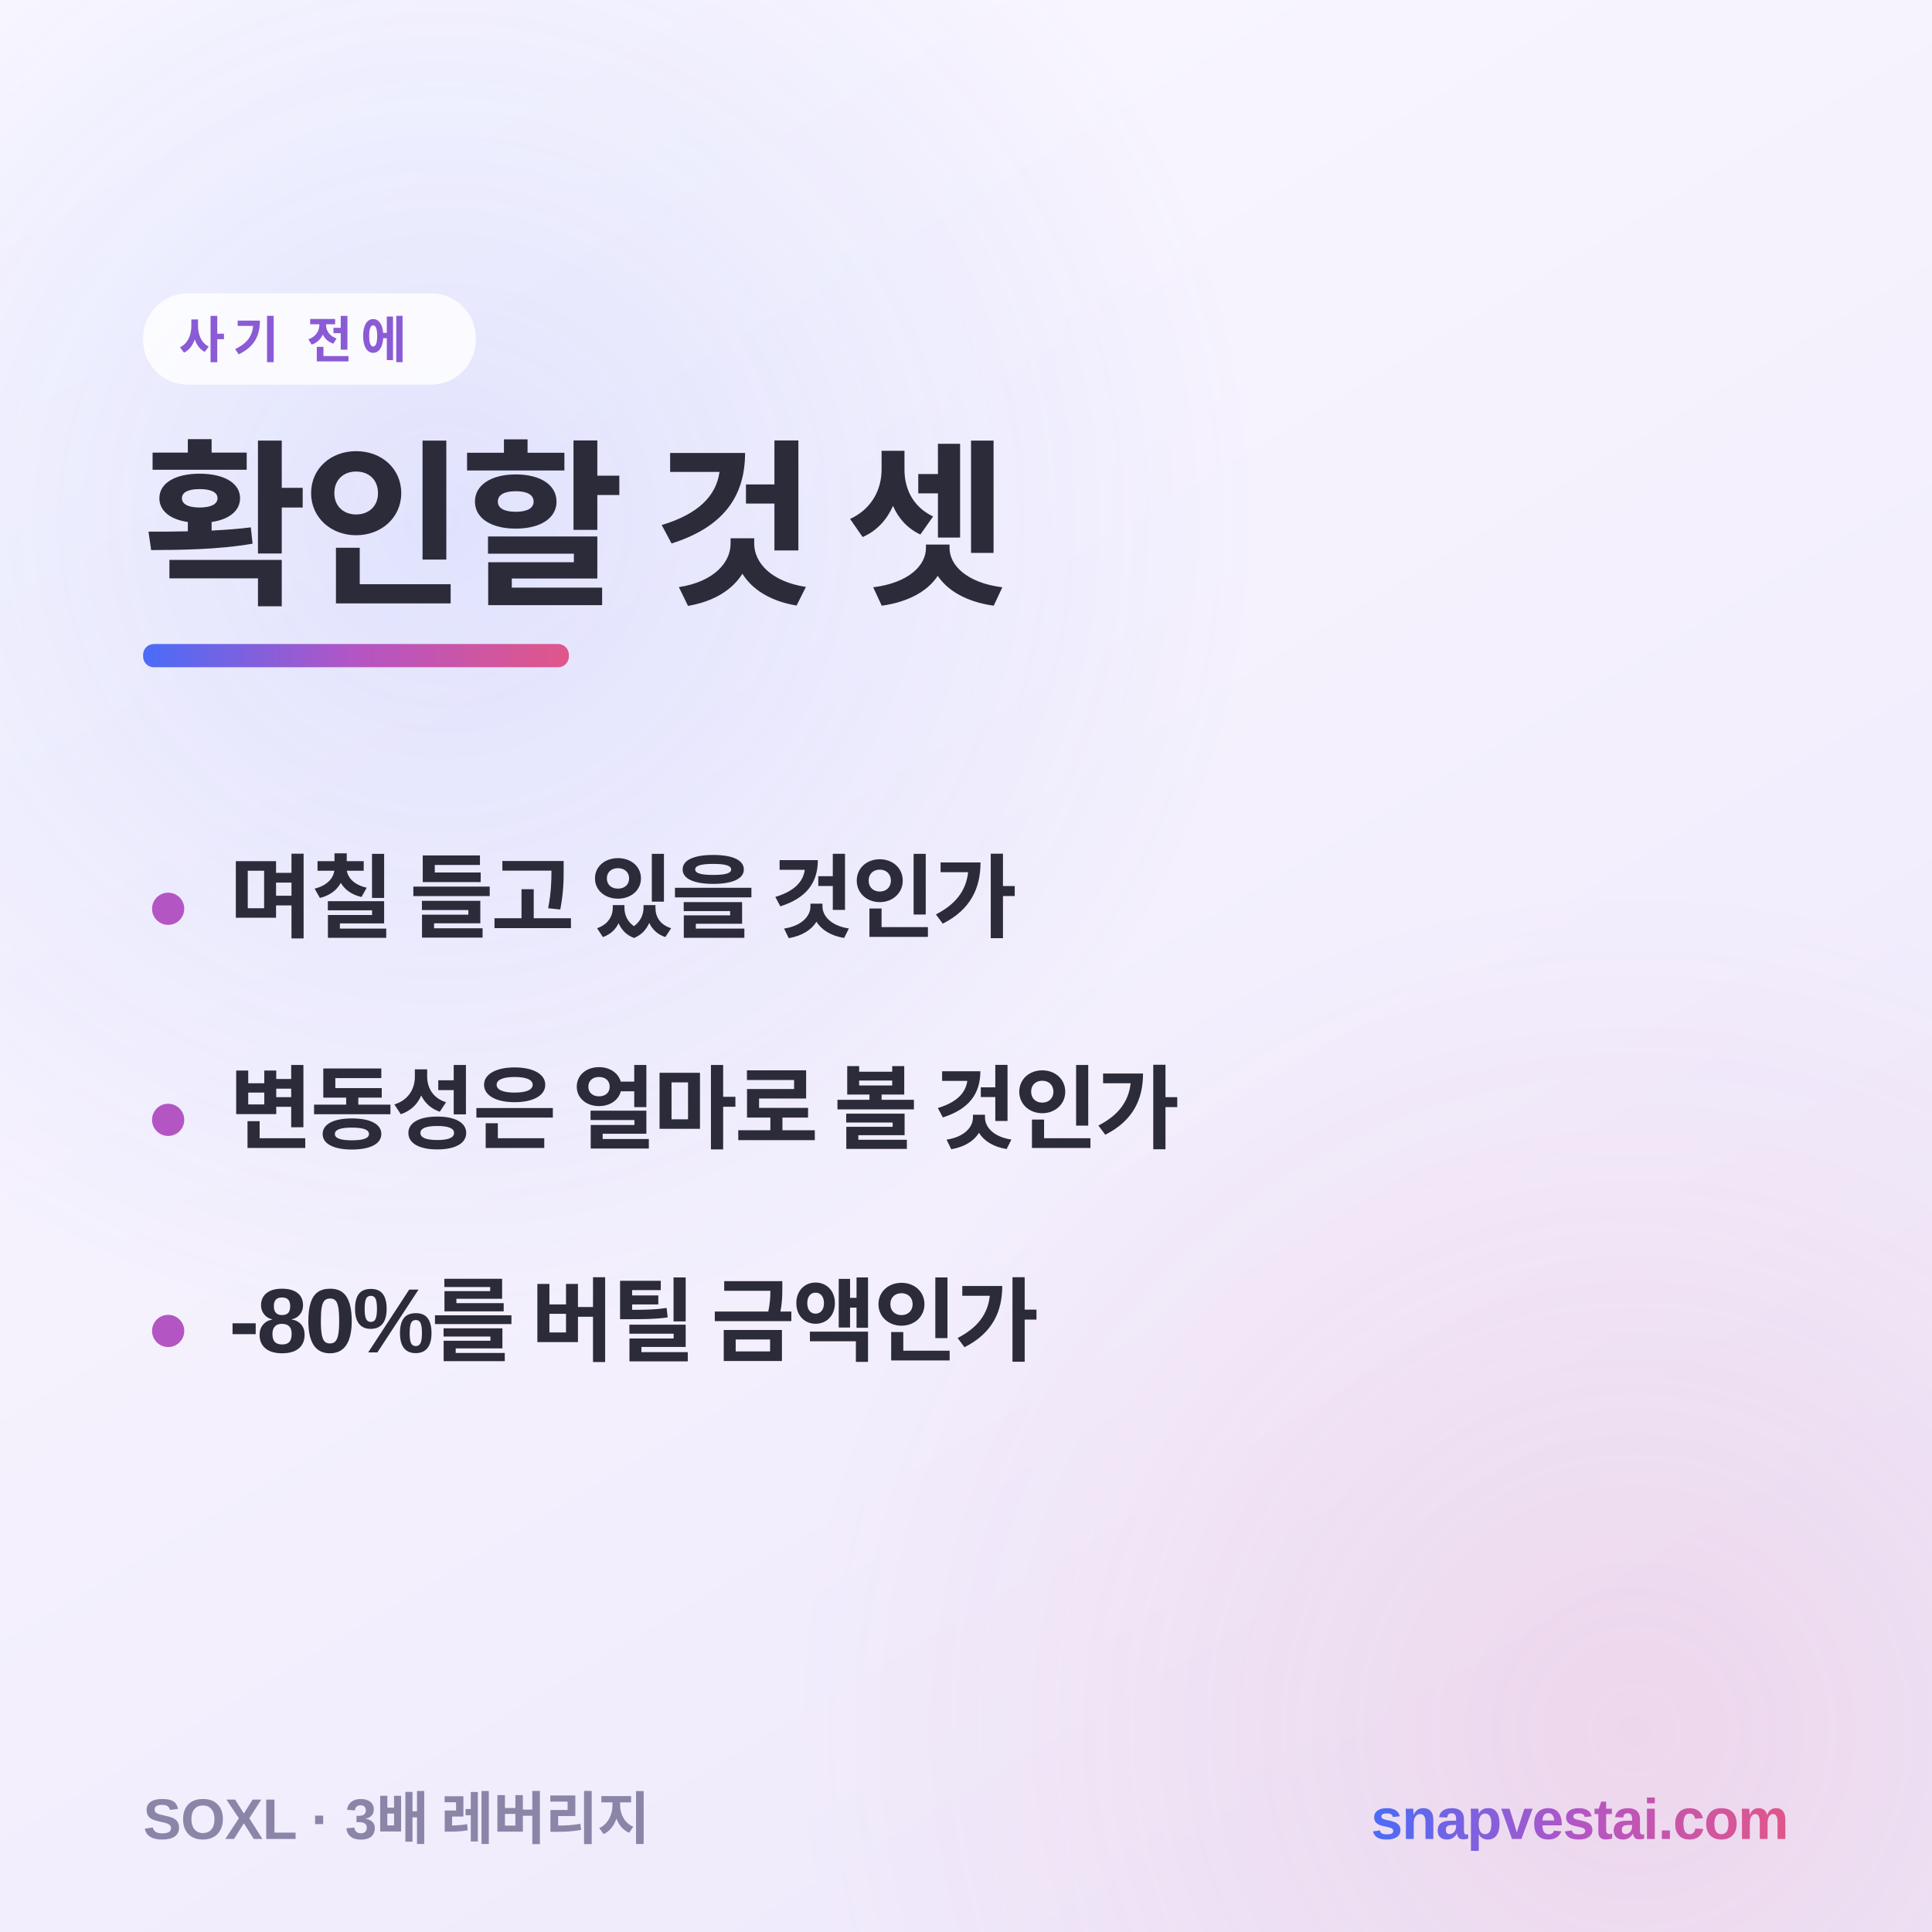
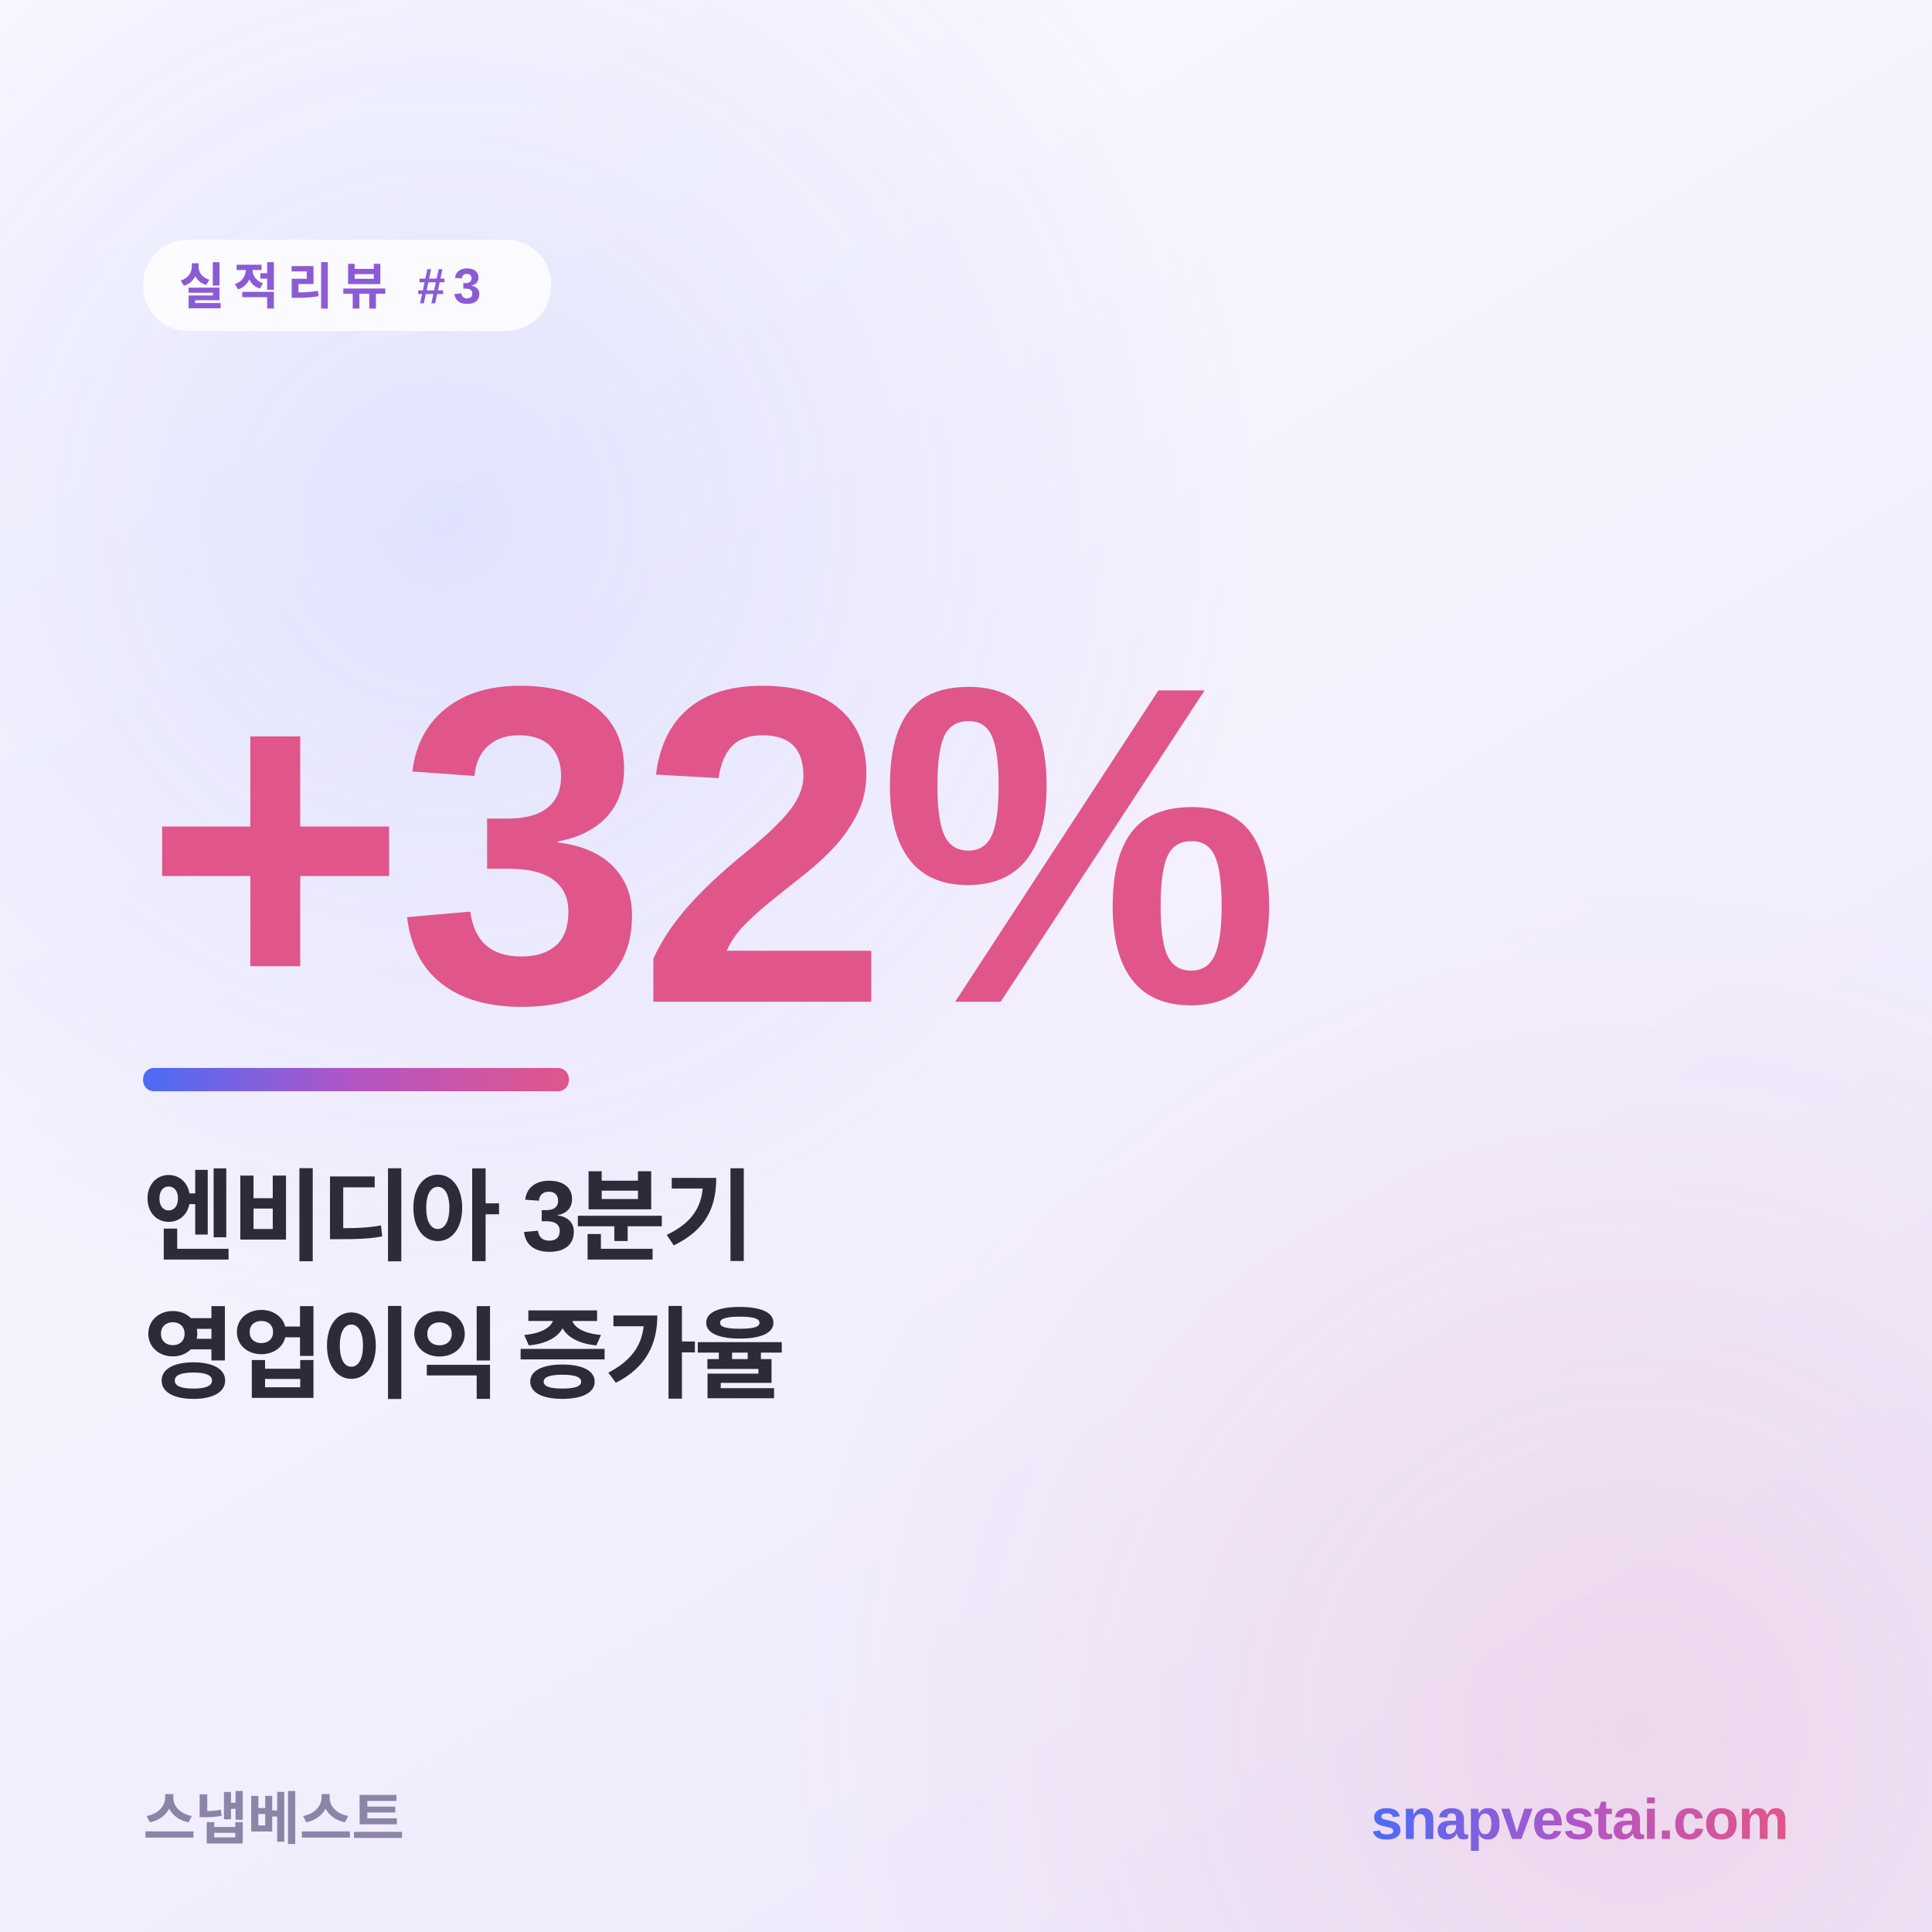
<svg xmlns="http://www.w3.org/2000/svg" width="1080" height="1080" viewBox="0 0 1080 1080" role="img">
  <defs>
    <linearGradient id="bg" x1="0" y1="0" x2="0.6" y2="1">
      <stop offset="0" stop-color="#FBF9FF" />
      <stop offset="1" stop-color="#EFEAFC" />
    </linearGradient>
    <linearGradient id="line" x1="0" y1="0" x2="1" y2="0">
      <stop offset="0" stop-color="#4A6CF7" />
      <stop offset="0.5" stop-color="#B455C4" />
      <stop offset="1" stop-color="#E0568A" />
    </linearGradient>
    <radialGradient id="m1" cx="0.5" cy="0.5" r="0.5">
      <stop offset="0" stop-color="#4A6CF7" stop-opacity="0.13" />
      <stop offset="1" stop-color="#4A6CF7" stop-opacity="0" />
    </radialGradient>
    <radialGradient id="m2" cx="0.5" cy="0.5" r="0.5">
      <stop offset="0" stop-color="#E0568A" stop-opacity="0.13" />
      <stop offset="1" stop-color="#E0568A" stop-opacity="0" />
    </radialGradient>
  </defs>
  <rect width="1080" height="1080" fill="url(#bg)" />
  <rect x="-205" y="-162" width="907" height="907" fill="url(#m1)" />
  <rect x="443" y="497" width="940" height="940" fill="url(#m2)" />
  <g font-family="Pretendard, Poppins, Arial, sans-serif">
-     <rect x="80" y="164" width="186" height="51" rx="25" fill="#FFFFFF" opacity="0.82" />
-     <text x="100" y="200" font-size="28" font-weight="700" letter-spacing="4.5" fill="#8B5BD6">사기 전에</text>
-     <text x="80" y="330" font-size="100" font-weight="700" letter-spacing="-3.5" fill="#2B2B3A">확인할 것 셋</text>
-     <rect x="80" y="360" width="238" height="13" rx="6" fill="url(#line)" />
-     <circle cx="94" cy="508" r="9" fill="#B455C4" />
-     <text x="128" y="520" font-size="51" font-weight="700" letter-spacing="-1.5" fill="#2B2B3A">며칠 들고 있을 것인가</text>
-     <circle cx="94" cy="626" r="9" fill="#B455C4" />
-     <text x="128" y="638" font-size="51" font-weight="700" letter-spacing="-1.5" fill="#2B2B3A">변동성은 얼마로 볼 것인가</text>
-     <circle cx="94" cy="744" r="9" fill="#B455C4" />
-     <text x="128" y="756" font-size="51" font-weight="700" letter-spacing="-1.5" fill="#2B2B3A">-80%를 버틸 금액인가</text>
-     <text x="80" y="1028" font-size="32" font-weight="700" letter-spacing="-0.3" fill="#8B85A8">SOXL · 3배 레버리지</text>
+     <rect x="80" y="134" width="228" height="51" rx="25" fill="#FFFFFF" opacity="0.82" />
+     <text x="100" y="170" font-size="28" font-weight="700" letter-spacing="4.5" fill="#8B5BD6">실적리뷰 #3</text>
+     <text x="80" y="560" font-size="253" font-weight="700" letter-spacing="-6" fill="#E0568A">+32%</text>
+     <rect x="80" y="597" width="238" height="13" rx="6" fill="url(#line)" />
+     <text x="80" y="700" font-size="56" font-weight="700" letter-spacing="-2" fill="#2B2B3A">엔비디아 3분기</text>
+     <text x="80" y="777" font-size="56" font-weight="700" letter-spacing="-2" fill="#2B2B3A">영업이익 증가율</text>
+     <text x="80" y="1028" font-size="32" font-weight="700" letter-spacing="-0.3" fill="#8B85A8">스냅베스트</text>
    <text x="1000" y="1028" text-anchor="end" font-size="32" font-weight="700" letter-spacing="-0.5" fill="url(#line)">snapvestai.com</text>
  </g>
</svg>
